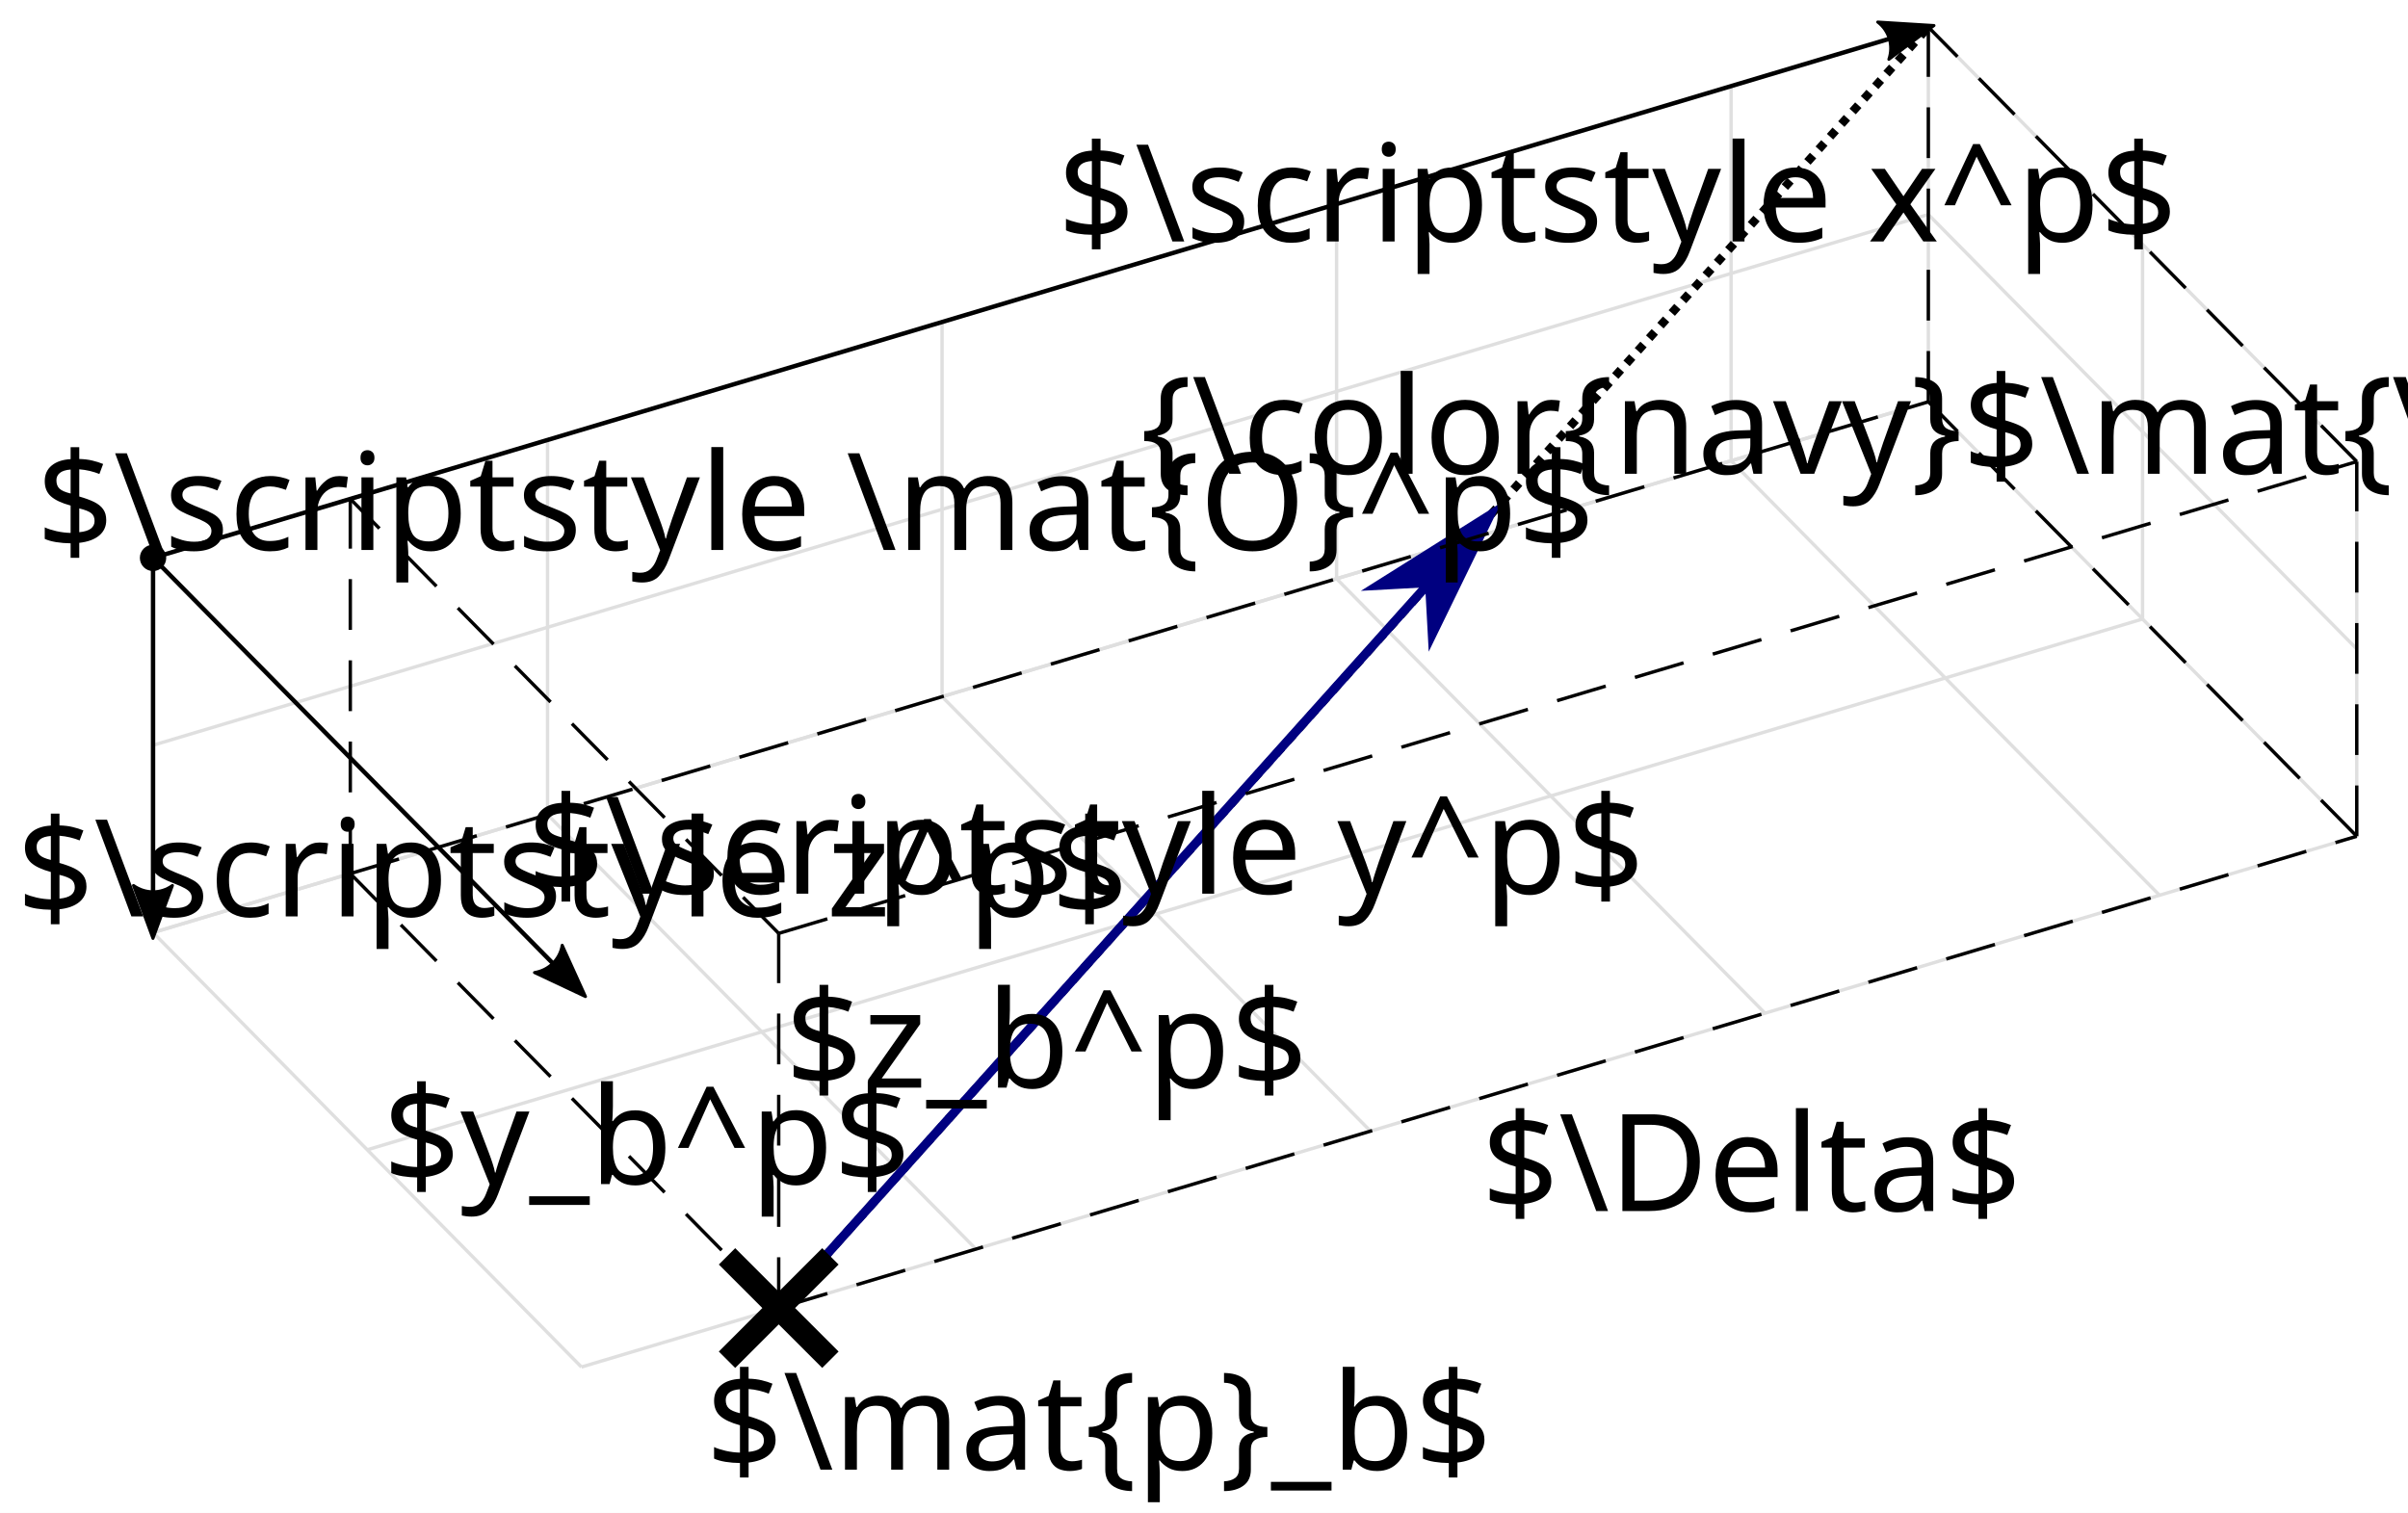
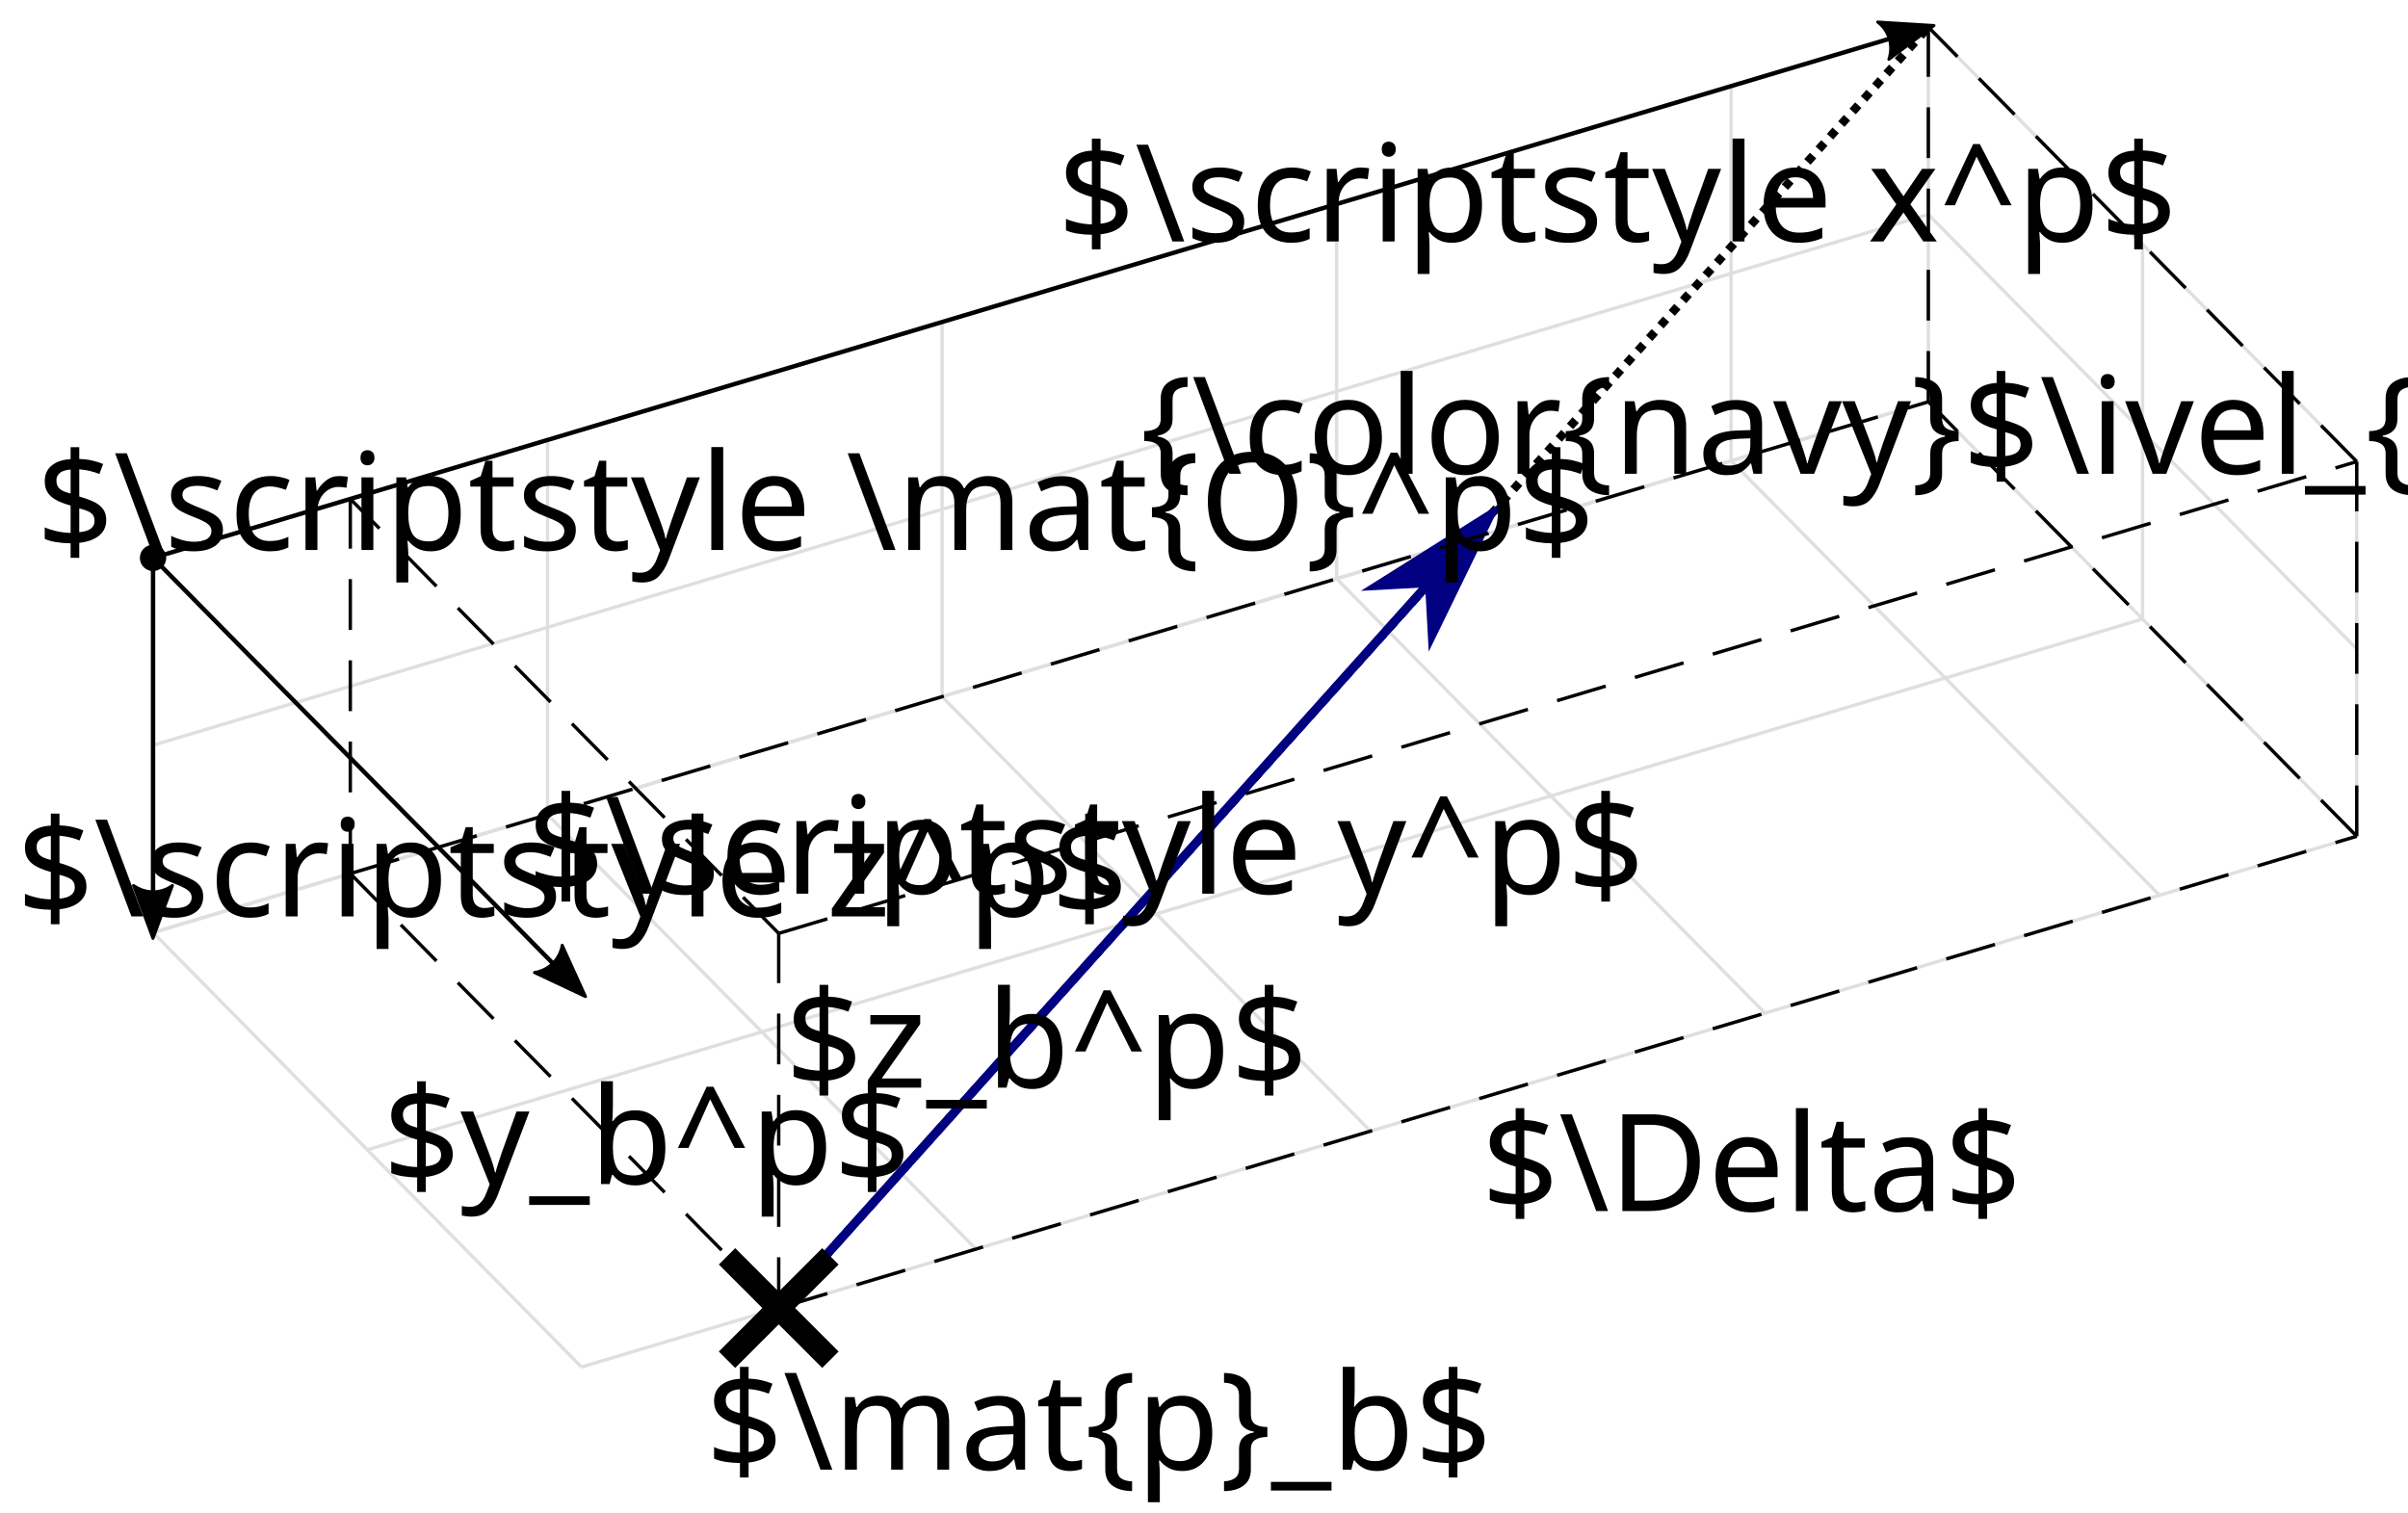
<svg xmlns="http://www.w3.org/2000/svg" version="1.1" id="svg4854" xml:space="preserve" width="474.234" height="297.979" viewBox="0 0 474.234 297.979">
  <defs id="defs4858">
    <marker style="overflow:visible" id="Arrow2Lend" refX="0" refY="0" orient="auto">
      <path transform="matrix(-1.1,0,0,-1.1,-1.1,0)" d="M 8.719,4.034 -2.207,0.016 8.719,-4.002 c -1.745,2.372 -1.735,5.617 -6e-7,8.035 z" style="fill:context-stroke;fill-rule:evenodd;stroke:context-stroke;stroke-width:0.625;stroke-linejoin:round" id="path5176" />
    </marker>
    <marker style="overflow:visible" id="marker39865" refX="0" refY="0" orient="auto">
      <path transform="matrix(-0.4,0,0,-0.4,-4,0)" style="fill:context-stroke;fill-rule:evenodd;stroke:context-stroke;stroke-width:1pt" d="M 0,0 5,-5 -12.5,0 5,5 Z" id="path39863" />
    </marker>
    <marker style="overflow:visible" id="Arrow1Lend" refX="0" refY="0" orient="auto">
      <path transform="matrix(-0.8,0,0,-0.8,-10,0)" style="fill:context-stroke;fill-rule:evenodd;stroke:context-stroke;stroke-width:1pt" d="M 0,0 5,-5 -12.5,0 5,5 Z" id="path5158" />
    </marker>
    <marker style="overflow:visible" id="Arrow1Mend" refX="0" refY="0" orient="auto">
      <path transform="matrix(-0.4,0,0,-0.4,-4,0)" style="fill:context-stroke;fill-rule:evenodd;stroke:context-stroke;stroke-width:1pt" d="M 0,0 5,-5 -12.5,0 5,5 Z" id="path5164" />
    </marker>
    <marker style="overflow:visible" id="Arrow1Lend-6" refX="0" refY="0" orient="auto">
      <path transform="matrix(-0.8,0,0,-0.8,-10,0)" style="fill:context-stroke;fill-rule:evenodd;stroke:context-stroke;stroke-width:1pt" d="M 0,0 5,-5 -12.5,0 5,5 Z" id="path5158-1" />
    </marker>
  </defs>
  <g id="layer1" style="display:inline" transform="translate(-42.85964,-65.20124)">
    <path d="M 42.86,363.18 H 517.094 V 65.201 H 42.86 Z" style="fill:#ffffff;fill-opacity:1;fill-rule:nonzero;stroke:none;stroke-width:0.103" id="path4866" />
  </g>
  <g id="g4860" transform="matrix(1.333333,0,0,-1.333333,-42.85964,354.7988)">
    <path d="M 54.75,128.339 118.027,64.159 380.25,142.564 v 55.347 L 316.973,262.091 54.75,183.686" style="fill:#ffffff;fill-opacity:1;fill-rule:nonzero;stroke:none;stroke-width:0.1" id="path4868" />
    <path d="M 316.973,262.091 V 206.745" style="fill:none;stroke:#dfdfdf;stroke-width:0.5;stroke-linecap:butt;stroke-linejoin:round;stroke-miterlimit:10;stroke-dasharray:none;stroke-opacity:1" id="path4870" />
    <path d="M 348.611,230.001 V 174.655" style="fill:none;stroke:#dfdfdf;stroke-width:0.5;stroke-linecap:butt;stroke-linejoin:round;stroke-miterlimit:10;stroke-dasharray:none;stroke-opacity:1" id="path4872" />
    <path d="M 380.25,197.911 V 142.564" style="fill:none;stroke:#dfdfdf;stroke-width:0.5;stroke-linecap:butt;stroke-linejoin:round;stroke-miterlimit:10;stroke-dasharray:none;stroke-opacity:1" id="path4874" />
    <path d="M 316.973,206.745 54.75,128.339" style="fill:none;stroke:#dfdfdf;stroke-width:0.5;stroke-linecap:butt;stroke-linejoin:round;stroke-miterlimit:10;stroke-dasharray:none;stroke-opacity:1" id="path4876" />
    <path d="M 348.611,174.655 86.389,96.249" style="fill:none;stroke:#dfdfdf;stroke-width:0.5;stroke-linecap:butt;stroke-linejoin:round;stroke-miterlimit:10;stroke-dasharray:none;stroke-opacity:1" id="path4878" />
    <path d="M 380.25,142.564 118.027,64.159" style="fill:none;stroke:#dfdfdf;stroke-width:0.5;stroke-linecap:butt;stroke-linejoin:round;stroke-miterlimit:10;stroke-dasharray:none;stroke-opacity:1" id="path4880" />
    <path d="M 54.75,128.339 118.027,64.159" style="fill:none;stroke:#dfdfdf;stroke-width:0.5;stroke-linecap:butt;stroke-linejoin:round;stroke-miterlimit:10;stroke-dasharray:none;stroke-opacity:1" id="path4882" />
    <path d="M 113.021,145.763 176.3,81.582" style="fill:none;stroke:#dfdfdf;stroke-width:0.5;stroke-linecap:butt;stroke-linejoin:round;stroke-miterlimit:10;stroke-dasharray:none;stroke-opacity:1" id="path4884" />
    <path d="M 171.293,163.186 234.571,99.006" style="fill:none;stroke:#dfdfdf;stroke-width:0.5;stroke-linecap:butt;stroke-linejoin:round;stroke-miterlimit:10;stroke-dasharray:none;stroke-opacity:1" id="path4886" />
    <path d="m 229.564,180.61 63.279,-64.181" style="fill:none;stroke:#dfdfdf;stroke-width:0.5;stroke-linecap:butt;stroke-linejoin:round;stroke-miterlimit:10;stroke-dasharray:none;stroke-opacity:1" id="path4888" />
    <path d="m 287.836,198.033 63.278,-64.181" style="fill:none;stroke:#dfdfdf;stroke-width:0.5;stroke-linecap:butt;stroke-linejoin:round;stroke-miterlimit:10;stroke-dasharray:none;stroke-opacity:1" id="path4890" />
    <path d="M 54.75,183.686 V 128.339" style="fill:none;stroke:#dfdfdf;stroke-width:0.5;stroke-linecap:butt;stroke-linejoin:round;stroke-miterlimit:10;stroke-dasharray:none;stroke-opacity:1" id="path4892" />
    <path d="M 113.021,201.109 V 145.763" style="fill:none;stroke:#dfdfdf;stroke-width:0.5;stroke-linecap:butt;stroke-linejoin:round;stroke-miterlimit:10;stroke-dasharray:none;stroke-opacity:1" id="path4894" />
    <path d="M 171.293,218.533 V 163.186" style="fill:none;stroke:#dfdfdf;stroke-width:0.5;stroke-linecap:butt;stroke-linejoin:round;stroke-miterlimit:10;stroke-dasharray:none;stroke-opacity:1" id="path4896" />
    <path d="M 229.564,235.956 V 180.61" style="fill:none;stroke:#dfdfdf;stroke-width:0.5;stroke-linecap:butt;stroke-linejoin:round;stroke-miterlimit:10;stroke-dasharray:none;stroke-opacity:1" id="path4898" />
    <path d="M 287.836,253.38 V 198.033" style="fill:none;stroke:#dfdfdf;stroke-width:0.5;stroke-linecap:butt;stroke-linejoin:round;stroke-miterlimit:10;stroke-dasharray:none;stroke-opacity:1" id="path4900" />
    <path d="m 380.25,197.911 -63.277,64.18" style="fill:none;stroke:#dfdfdf;stroke-width:0.5;stroke-linecap:butt;stroke-linejoin:round;stroke-miterlimit:10;stroke-dasharray:none;stroke-opacity:1" id="path4902" />
    <path d="m 380.25,170.238 -63.277,64.18" style="fill:none;stroke:#dfdfdf;stroke-width:0.5;stroke-linecap:butt;stroke-linejoin:round;stroke-miterlimit:10;stroke-dasharray:none;stroke-opacity:1" id="path4904" />
    <path d="m 380.25,142.564 -63.277,64.181" style="fill:none;stroke:#dfdfdf;stroke-width:0.5;stroke-linecap:butt;stroke-linejoin:round;stroke-miterlimit:10;stroke-dasharray:none;stroke-opacity:1" id="path4906" />
    <path d="M 316.973,262.091 54.75,183.686" style="fill:none;stroke:#dfdfdf;stroke-width:0.5;stroke-linecap:butt;stroke-linejoin:round;stroke-miterlimit:10;stroke-dasharray:none;stroke-opacity:1" id="path4908" />
    <path d="M 316.973,234.418 54.75,156.012" style="fill:none;stroke:#dfdfdf;stroke-width:0.5;stroke-linecap:butt;stroke-linejoin:round;stroke-miterlimit:10;stroke-dasharray:none;stroke-opacity:1" id="path4910" />
    <path d="M 316.973,206.745 54.75,128.339" style="fill:none;stroke:#dfdfdf;stroke-width:0.5;stroke-linecap:butt;stroke-linejoin:round;stroke-miterlimit:10;stroke-dasharray:none;stroke-opacity:1" id="path4912" />
    <path d="m 54.75,183.686 63.277,-64.18" style="fill:none;stroke:#000000;stroke-width:0.65;stroke-linecap:square;stroke-linejoin:round;stroke-miterlimit:10;stroke-dasharray:none;stroke-opacity:1;marker-end:url(#Arrow2Lend)" id="path4914" />
    <path d="m 54.75,183.686 262.223,78.405" style="fill:none;stroke:#000000;stroke-width:0.65;stroke-linecap:square;stroke-linejoin:round;stroke-miterlimit:10;stroke-dasharray:none;stroke-opacity:1;marker-end:url(#Arrow2Lend)" id="path4940" />
    <path d="M 54.75,183.686 V 128.339" style="fill:none;stroke:#000000;stroke-width:0.65;stroke-linecap:square;stroke-linejoin:round;stroke-miterlimit:10;stroke-dasharray:none;stroke-opacity:1;marker-end:url(#Arrow2Lend)" id="path4974" />
    <path d="M 147.164,72.87 316.973,262.091" style="fill:none;stroke:#000000;stroke-width:1.25;stroke-linecap:butt;stroke-linejoin:round;stroke-miterlimit:10;stroke-dasharray:1.25,1.25;stroke-dashoffset:0;stroke-opacity:1" id="path5002" />
    <path d="M 147.164,72.87 252.174,189.941" style="fill:none;stroke:#000080;stroke-width:1.325;stroke-linecap:butt;stroke-linejoin:round;stroke-miterlimit:10;stroke-dasharray:none;stroke-opacity:1;marker-end:url(#Arrow1Lend-6)" id="path5002-8" />
    <path d="M 147.164,72.87 83.886,137.05" style="fill:none;stroke:#000000;stroke-width:0.5;stroke-linecap:butt;stroke-linejoin:bevel;stroke-miterlimit:10;stroke-dasharray:7.5, 4.5;stroke-dashoffset:0;stroke-opacity:1" id="path5006" />
    <path d="m 380.25,142.564 -63.278,64.18" style="fill:none;stroke:#000000;stroke-width:0.5;stroke-linecap:butt;stroke-linejoin:bevel;stroke-miterlimit:10;stroke-dasharray:7.5, 4.5;stroke-dashoffset:0;stroke-opacity:1" id="path5006-6" />
    <path d="M 147.164,72.87 V 128.217" style="fill:none;stroke:#000000;stroke-width:0.5;stroke-linecap:butt;stroke-linejoin:bevel;stroke-miterlimit:10;stroke-dasharray:7.5, 4.5;stroke-dashoffset:0;stroke-opacity:1" id="path5010" />
    <path d="m 83.886,137.05 v 55.348" style="fill:none;stroke:#000000;stroke-width:0.5;stroke-linecap:butt;stroke-linejoin:bevel;stroke-miterlimit:10;stroke-dasharray:7.5, 4.5;stroke-dashoffset:0;stroke-opacity:1" id="path5012" />
    <path d="M 147.164,128.217 83.886,192.398" style="fill:none;stroke:#000000;stroke-width:0.5;stroke-linecap:butt;stroke-linejoin:bevel;stroke-miterlimit:10;stroke-dasharray:7.5, 4.5;stroke-dashoffset:0;stroke-opacity:1" id="path5014" />
    <path d="m 380.25,142.564 v 55.347" style="fill:none;stroke:#000000;stroke-width:0.5;stroke-linecap:butt;stroke-linejoin:bevel;stroke-miterlimit:10;stroke-dasharray:7.5, 4.5;stroke-dashoffset:0;stroke-opacity:1" id="path5010-2" />
    <path d="m 316.972,206.744 v 55.348" style="fill:none;stroke:#000000;stroke-width:0.5;stroke-linecap:butt;stroke-linejoin:bevel;stroke-miterlimit:10;stroke-dasharray:7.5, 4.5;stroke-dashoffset:0;stroke-opacity:1" id="path5012-6" />
    <path d="m 380.25,197.911 -63.278,64.181" style="fill:none;stroke:#000000;stroke-width:0.5;stroke-linecap:butt;stroke-linejoin:bevel;stroke-miterlimit:10;stroke-dasharray:7.5, 4.5;stroke-dashoffset:0;stroke-opacity:1" id="path5014-1" />
    <path d="M 83.886,137.05 316.973,206.745" style="fill:none;stroke:#000000;stroke-width:0.5;stroke-linecap:butt;stroke-linejoin:bevel;stroke-miterlimit:10;stroke-dasharray:7.5, 4.5;stroke-dashoffset:0;stroke-opacity:1" id="path5016" />
    <path d="m 147.164,72.87 233.087,69.695" style="fill:none;stroke:#000000;stroke-width:0.5;stroke-linecap:butt;stroke-linejoin:bevel;stroke-miterlimit:10;stroke-dasharray:7.5, 4.5;stroke-dashoffset:0;stroke-opacity:1" id="path5016-0" />
    <path d="m 147.164,128.217 233.087,69.695" style="fill:none;stroke:#000000;stroke-width:0.5;stroke-linecap:butt;stroke-linejoin:bevel;stroke-miterlimit:10;stroke-dasharray:7.5, 4.5;stroke-dashoffset:0;stroke-opacity:1" id="path5016-0-8" />
    <path d="m 139.528,80.506 15.271,-15.272 m -15.271,0 15.271,15.272" style="fill:none;stroke:#000000;stroke-width:3.421;stroke-linecap:butt;stroke-linejoin:miter;stroke-miterlimit:10;stroke-dasharray:none;stroke-opacity:1" id="path5000" />
    <circle style="fill:#000000;stroke:#000000;stroke-width:0.95;stroke-linejoin:bevel;stroke-miterlimit:10;stroke-dasharray:none" id="path6096" cx="54.75" cy="-183.686" r="1.472" transform="scale(1,-1)" />
  </g>
  <g id="layer2" style="display:inline" transform="translate(-42.85964,-65.20124)">
    <text xml:space="preserve" style="font-style:normal;font-weight:normal;font-size:26.667px;line-height:1.25;font-family:sans-serif;letter-spacing:0px;word-spacing:0px;fill:#000000;fill-opacity:1;stroke:none" x="251.146" y="112.758" id="text14678">
      <tspan id="tspan14676" x="251.146" y="112.758" style="font-size:26.667px">$\scriptstyle x^p$</tspan>
    </text>
    <text xml:space="preserve" style="font-style:normal;font-weight:normal;font-size:26.667px;line-height:1.25;font-family:sans-serif;letter-spacing:0px;word-spacing:0px;fill:#000000;fill-opacity:1;stroke:none" x="267.458" y="158.523" id="text14678-2">
-       <tspan id="tspan14676-8" x="267.458" y="158.523" style="font-size:26.667px">{\color{navy}$\mat{V}_{\rm LOS}$}</tspan>
+       <tspan id="tspan14676-8" x="267.458" y="158.523" style="font-size:26.667px">{\color{navy}$\ivel_{\rm LOS}$}</tspan>
    </text>
    <text xml:space="preserve" style="font-style:normal;font-weight:normal;font-size:26.667px;line-height:1.25;font-family:sans-serif;letter-spacing:0px;word-spacing:0px;fill:#000000;fill-opacity:1;stroke:none" x="146.696" y="241.229" id="text14678-7">
      <tspan id="tspan14676-9" x="146.696" y="241.229" style="font-size:26.667px">$\scriptstyle y^p$</tspan>
    </text>
    <text xml:space="preserve" style="font-style:normal;font-weight:normal;font-size:26.667px;line-height:1.25;font-family:sans-serif;letter-spacing:0px;word-spacing:0px;fill:#000000;fill-opacity:1;stroke:none" x="46.123" y="245.703" id="text14678-7-2">
      <tspan id="tspan14676-9-0" x="46.123" y="245.703" style="font-size:26.667px">$\scriptstyle z^p$</tspan>
    </text>
    <text xml:space="preserve" style="font-style:normal;font-weight:normal;font-size:26.667px;line-height:1.25;font-family:sans-serif;letter-spacing:0px;word-spacing:0px;display:inline;fill:#000000;fill-opacity:1;stroke:none" x="50.017" y="173.526" id="text14678-7-2-9">
      <tspan id="tspan14676-9-0-36" x="50.017" y="173.526" style="font-size:26.667px">$\scriptstyle \mat{O}^p$</tspan>
    </text>
    <text xml:space="preserve" style="font-style:normal;font-weight:normal;font-size:26.667px;line-height:1.25;font-family:sans-serif;letter-spacing:0px;word-spacing:0px;fill:#000000;fill-opacity:1;stroke:none" x="118.262" y="298.424" id="text14678-7-2-2">
      <tspan id="tspan14676-9-0-3" x="118.262" y="298.424" style="font-size:26.667px">$y_b^p$</tspan>
    </text>
    <text xml:space="preserve" style="font-style:normal;font-weight:normal;font-size:26.667px;line-height:1.25;font-family:sans-serif;letter-spacing:0px;word-spacing:0px;display:inline;fill:#000000;fill-opacity:1;stroke:none" x="181.834" y="354.673" id="text14678-7-2-2-3">
      <tspan id="tspan14676-9-0-3-6" x="181.834" y="354.673" style="font-size:26.667px">$\mat{p}_b$</tspan>
    </text>
    <text xml:space="preserve" style="font-style:normal;font-weight:normal;font-size:26.667px;line-height:1.25;font-family:sans-serif;letter-spacing:0px;word-spacing:0px;fill:#000000;fill-opacity:1;stroke:none" x="197.515" y="279.432" id="text14678-7-2-2-7">
      <tspan id="tspan14676-9-0-3-5" x="197.515" y="279.432" style="font-size:26.667px">$z_b^p$</tspan>
    </text>
    <text xml:space="preserve" style="font-style:normal;font-weight:normal;font-size:26.667px;line-height:1.25;font-family:sans-serif;letter-spacing:0px;word-spacing:0px;fill:#000000;fill-opacity:1;stroke:none" x="334.604" y="303.73" id="text14678-7-2-2-7-9">
      <tspan id="tspan14676-9-0-3-5-2" x="334.604" y="303.73" style="font-size:26.667px">$\Delta$</tspan>
    </text>
  </g>
</svg>
